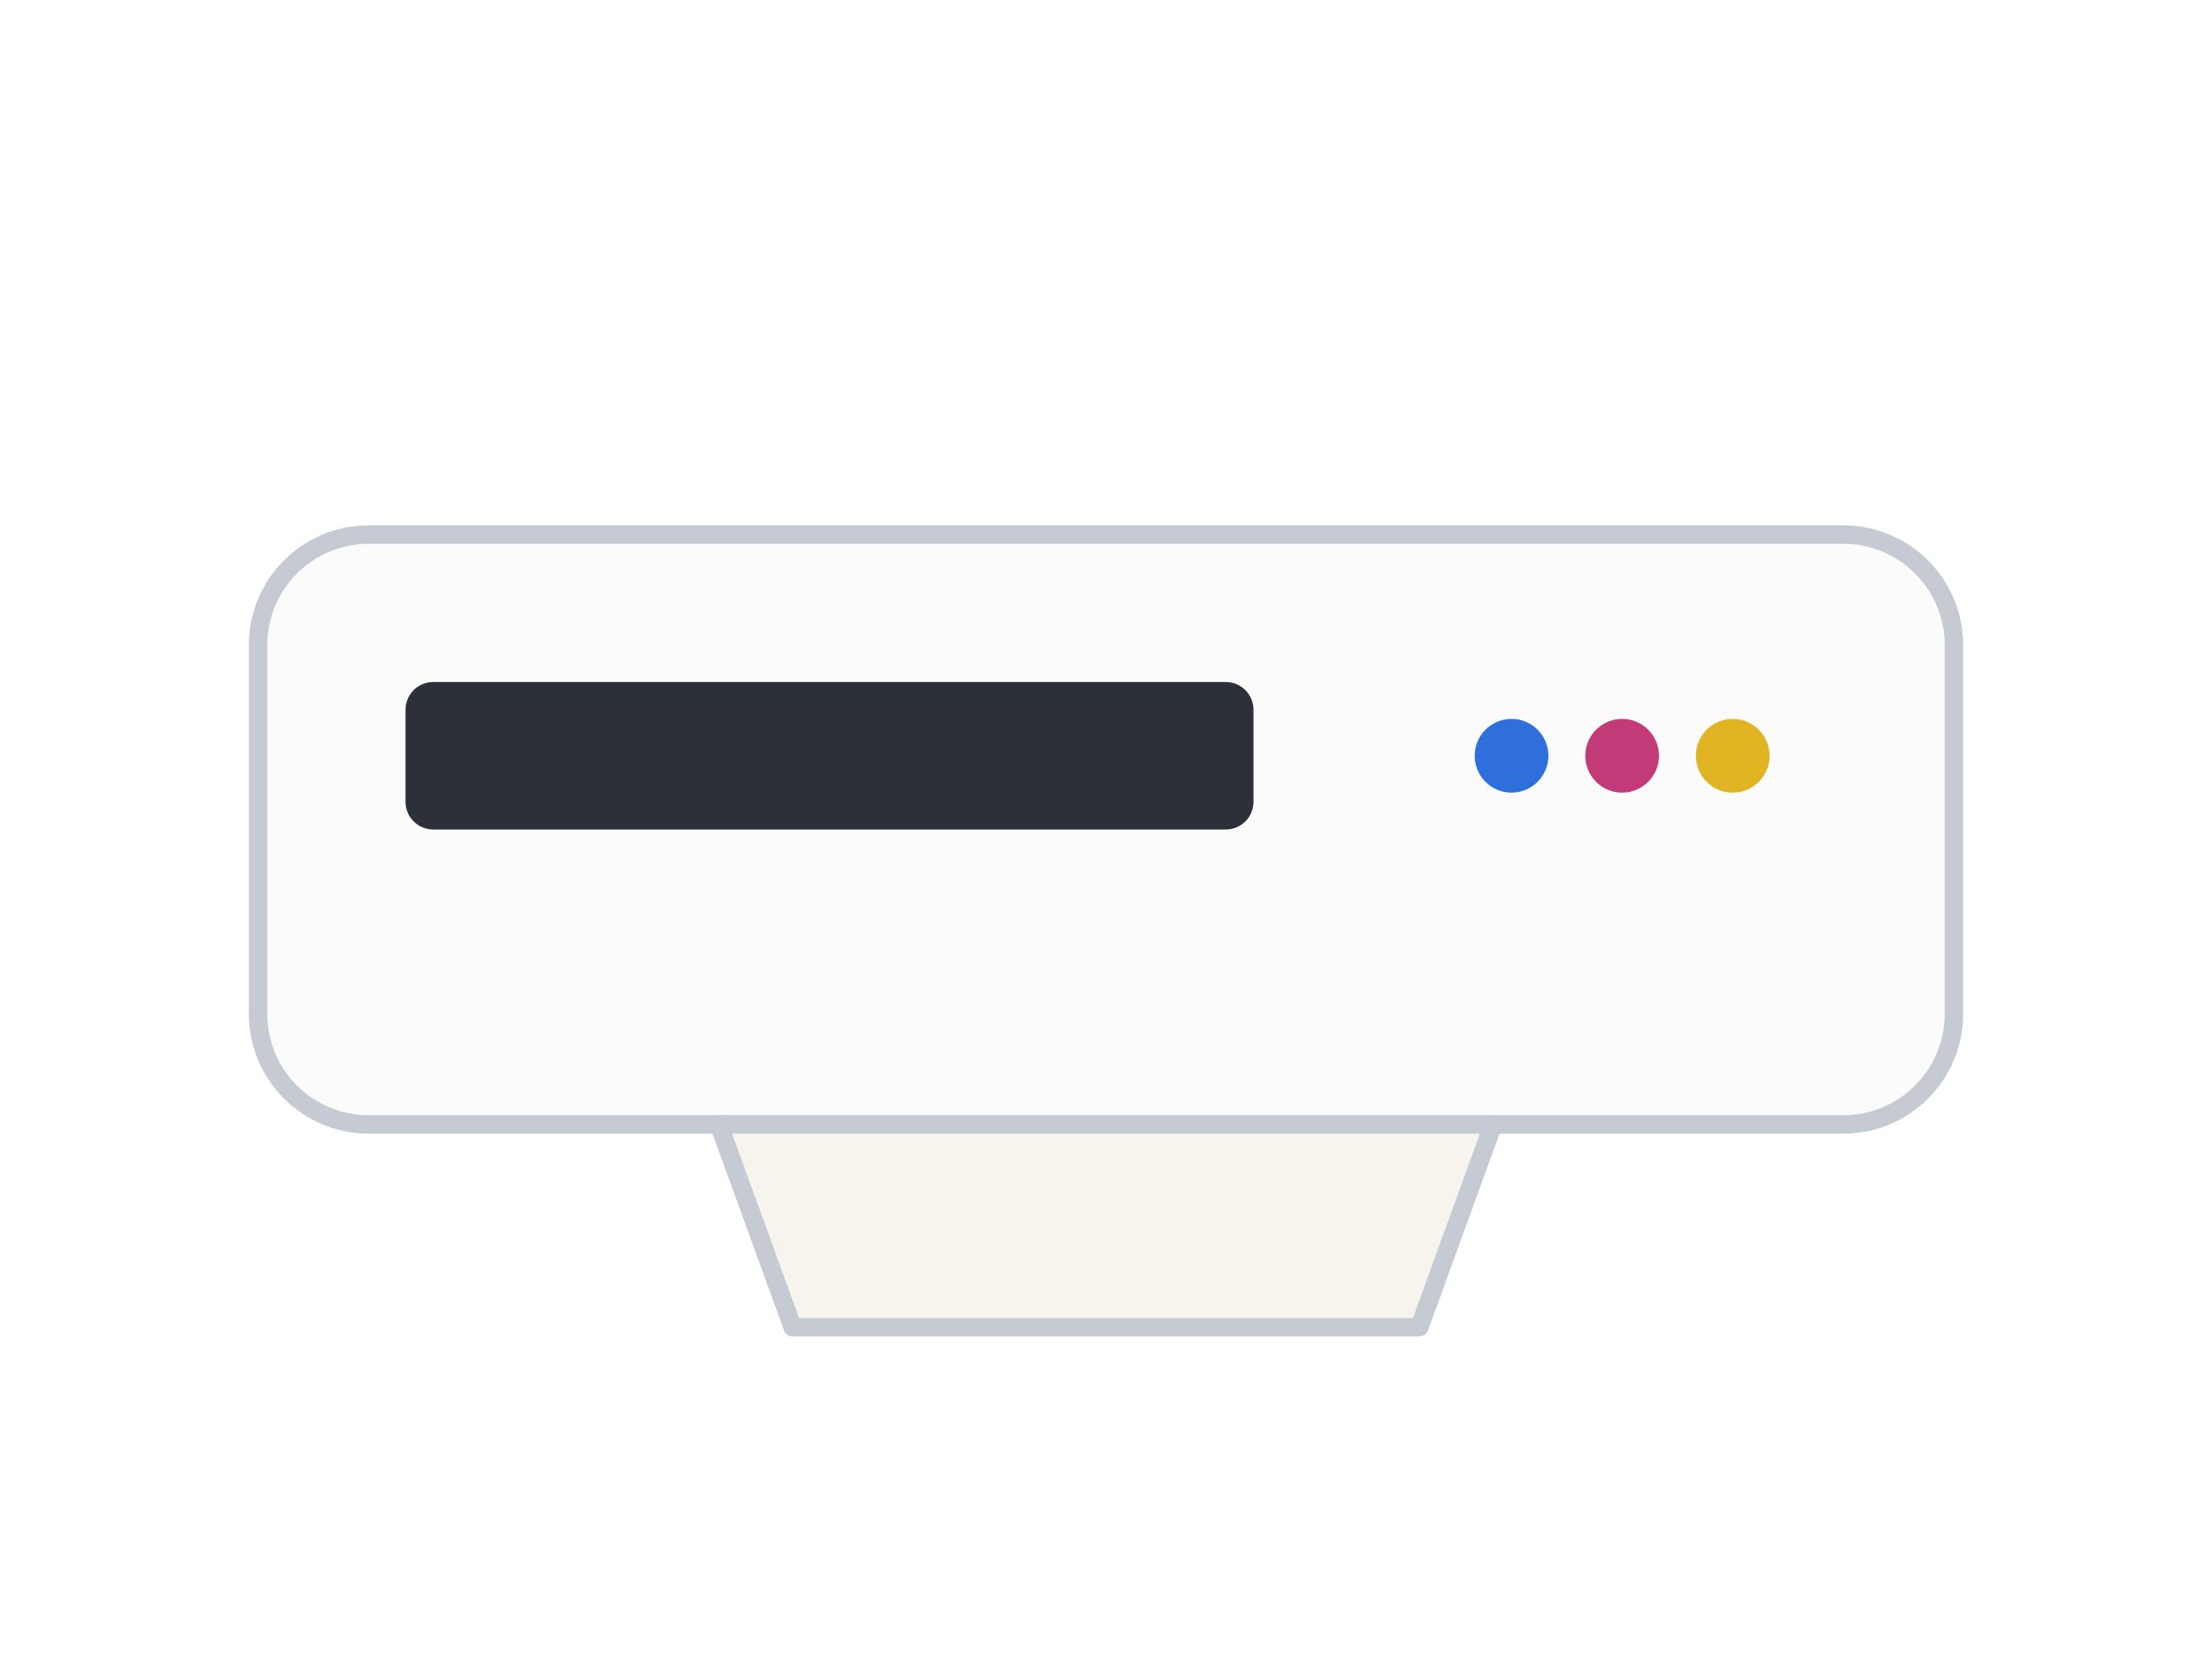
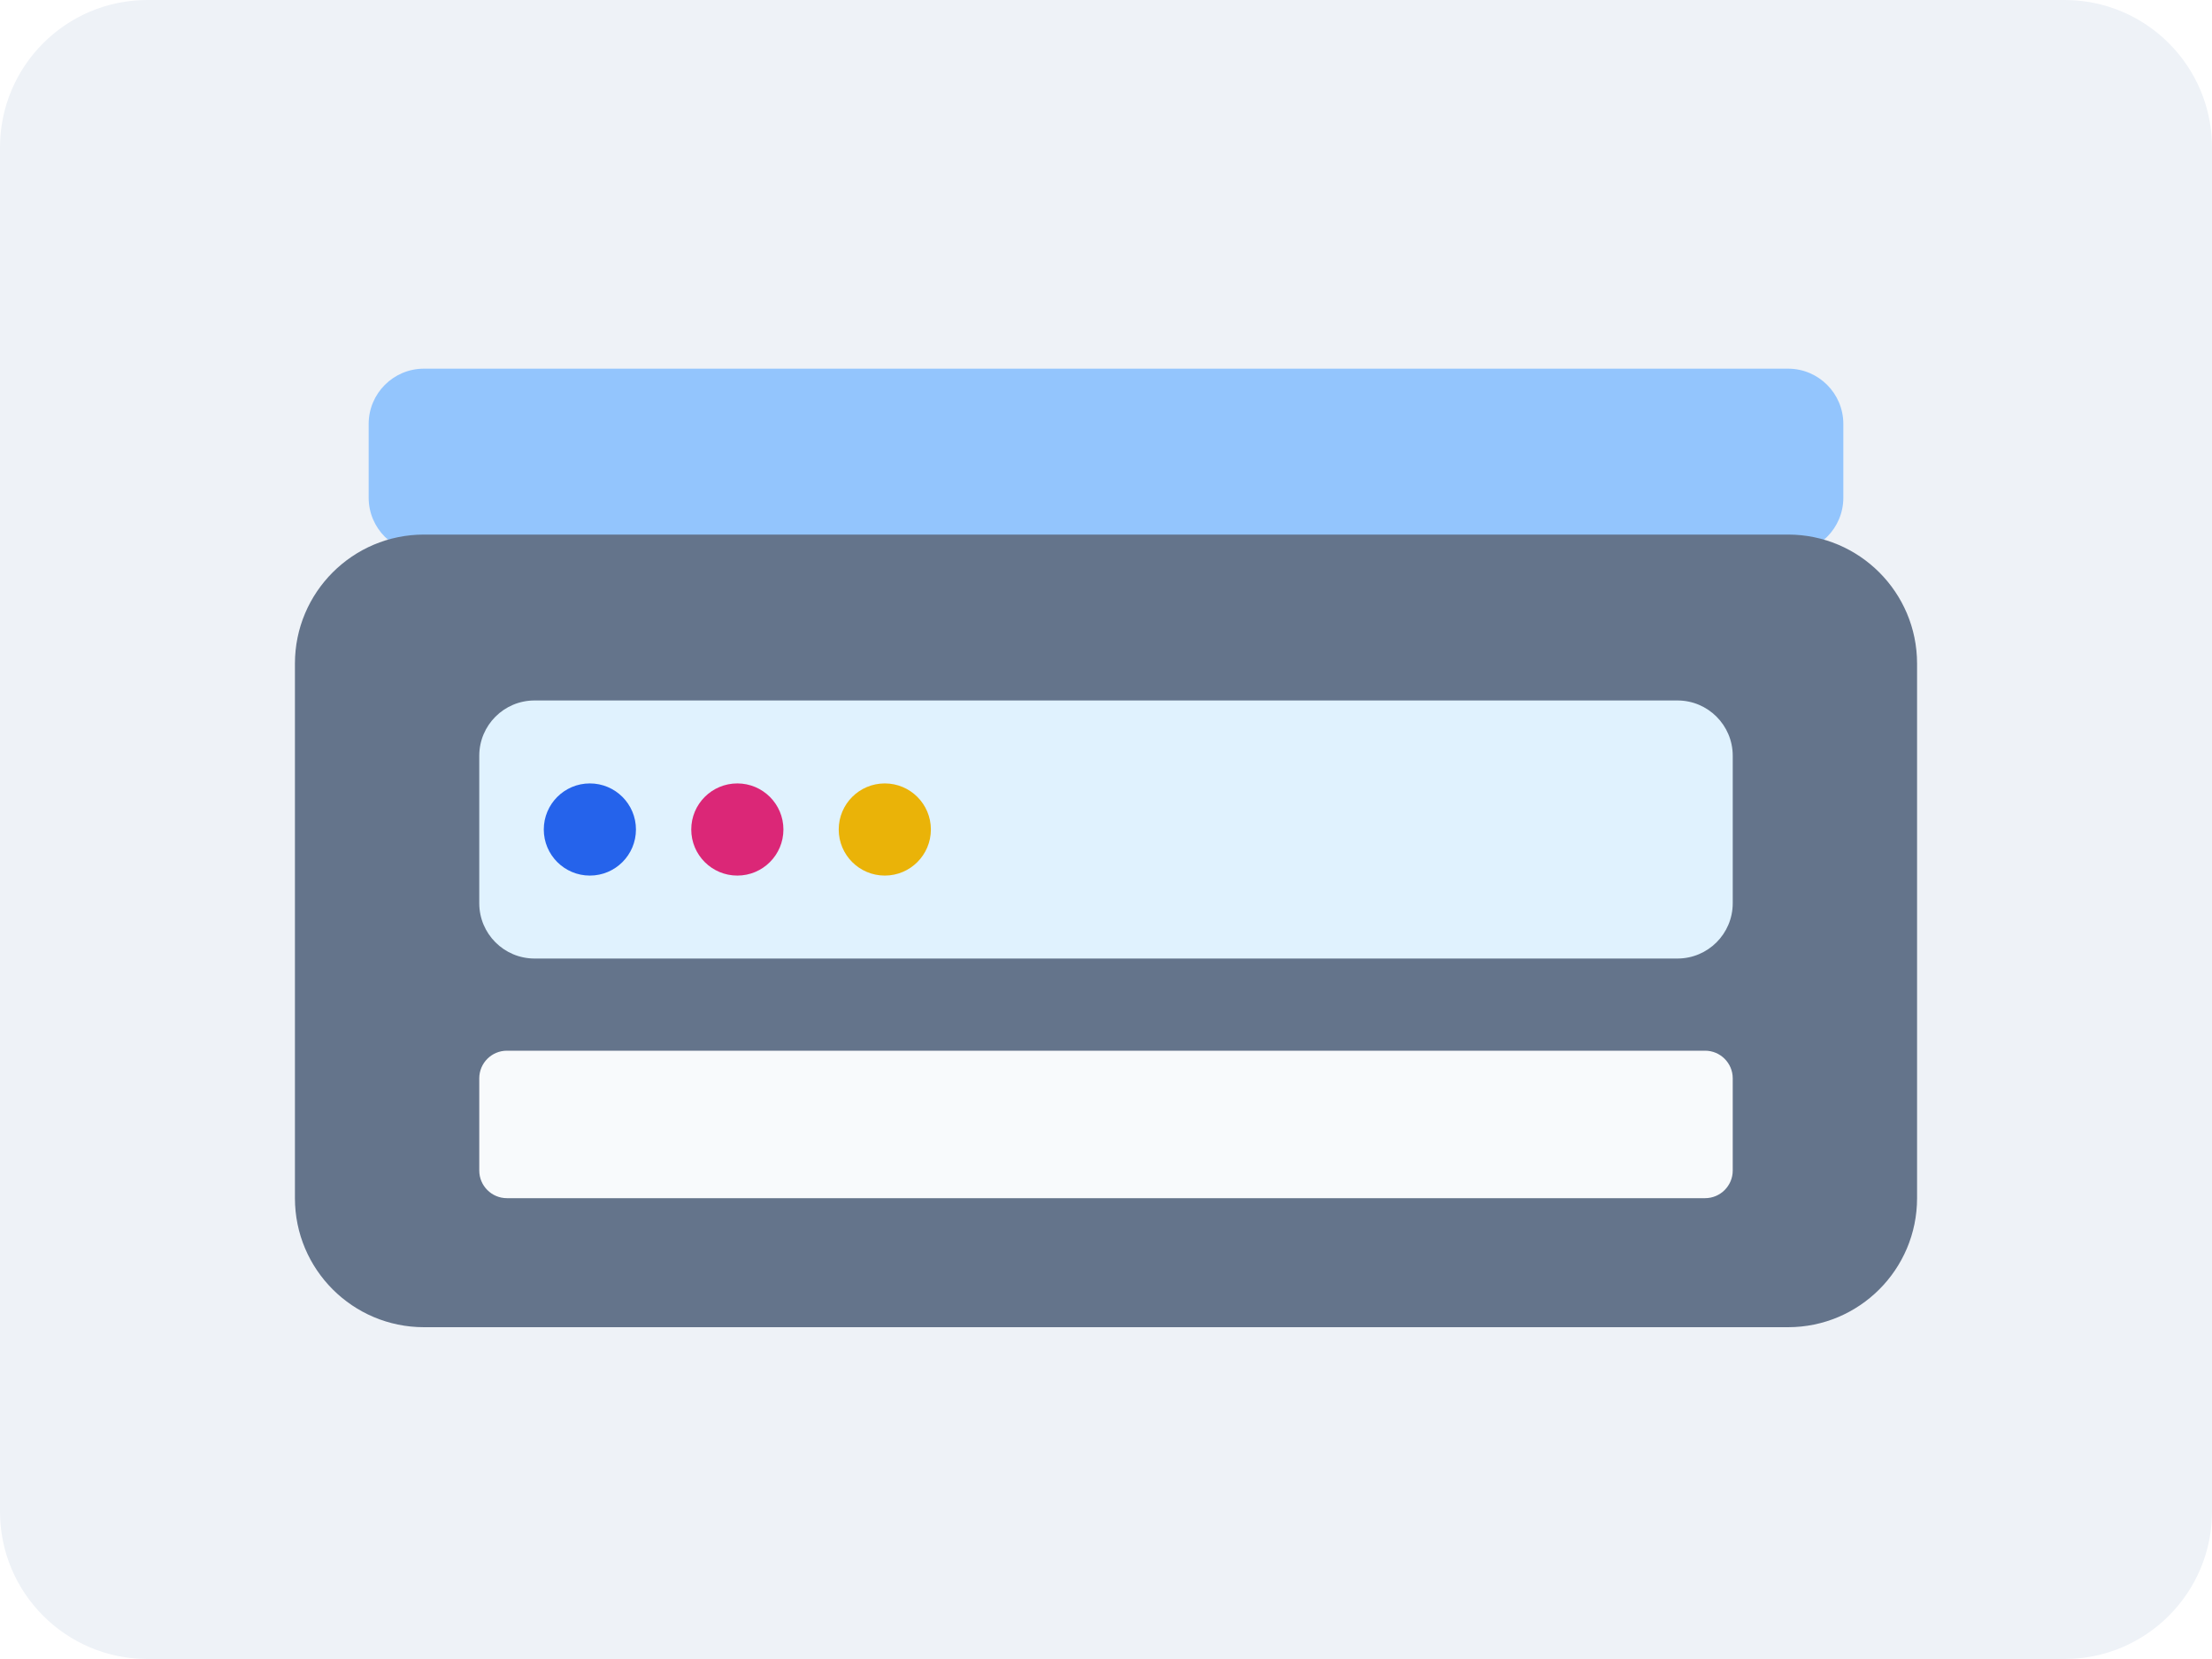
<svg xmlns="http://www.w3.org/2000/svg" viewBox="0 0 240 180" fill="none">
-   <rect x="28" y="58" width="184" height="64" rx="12" fill="#fbfbfc" stroke="#c5cad3" stroke-width="2" />
-   <rect x="44" y="74" width="92" height="16" rx="3" fill="#2c3038" />
-   <circle cx="164" cy="82" r="4" fill="#2f6fdb" />
-   <circle cx="176" cy="82" r="4" fill="#c23b78" />
-   <circle cx="188" cy="82" r="4" fill="#e0b423" />
-   <path d="M78 122h84l-8 22H86z" fill="#f7f4ee" stroke="#c5cad3" stroke-width="2" stroke-linejoin="round" />
+   <rect width="240" height="180" rx="16" fill="#eef2f7" />
+   <rect x="40" y="40" width="160" height="20" rx="6" fill="#93c5fd" />
+   <rect x="32" y="58" width="176" height="86" rx="14" fill="#64748b" />
+   <rect x="52" y="76" width="136" height="28" rx="6" fill="#e0f2fe" />
+   <rect x="52" y="114" width="136" height="16" rx="3" fill="#f8fafc" />
+   <circle cx="64" cy="90" r="5" fill="#2563eb" />
+   <circle cx="80" cy="90" r="5" fill="#db2777" />
+   <circle cx="96" cy="90" r="5" fill="#eab308" />
</svg>
